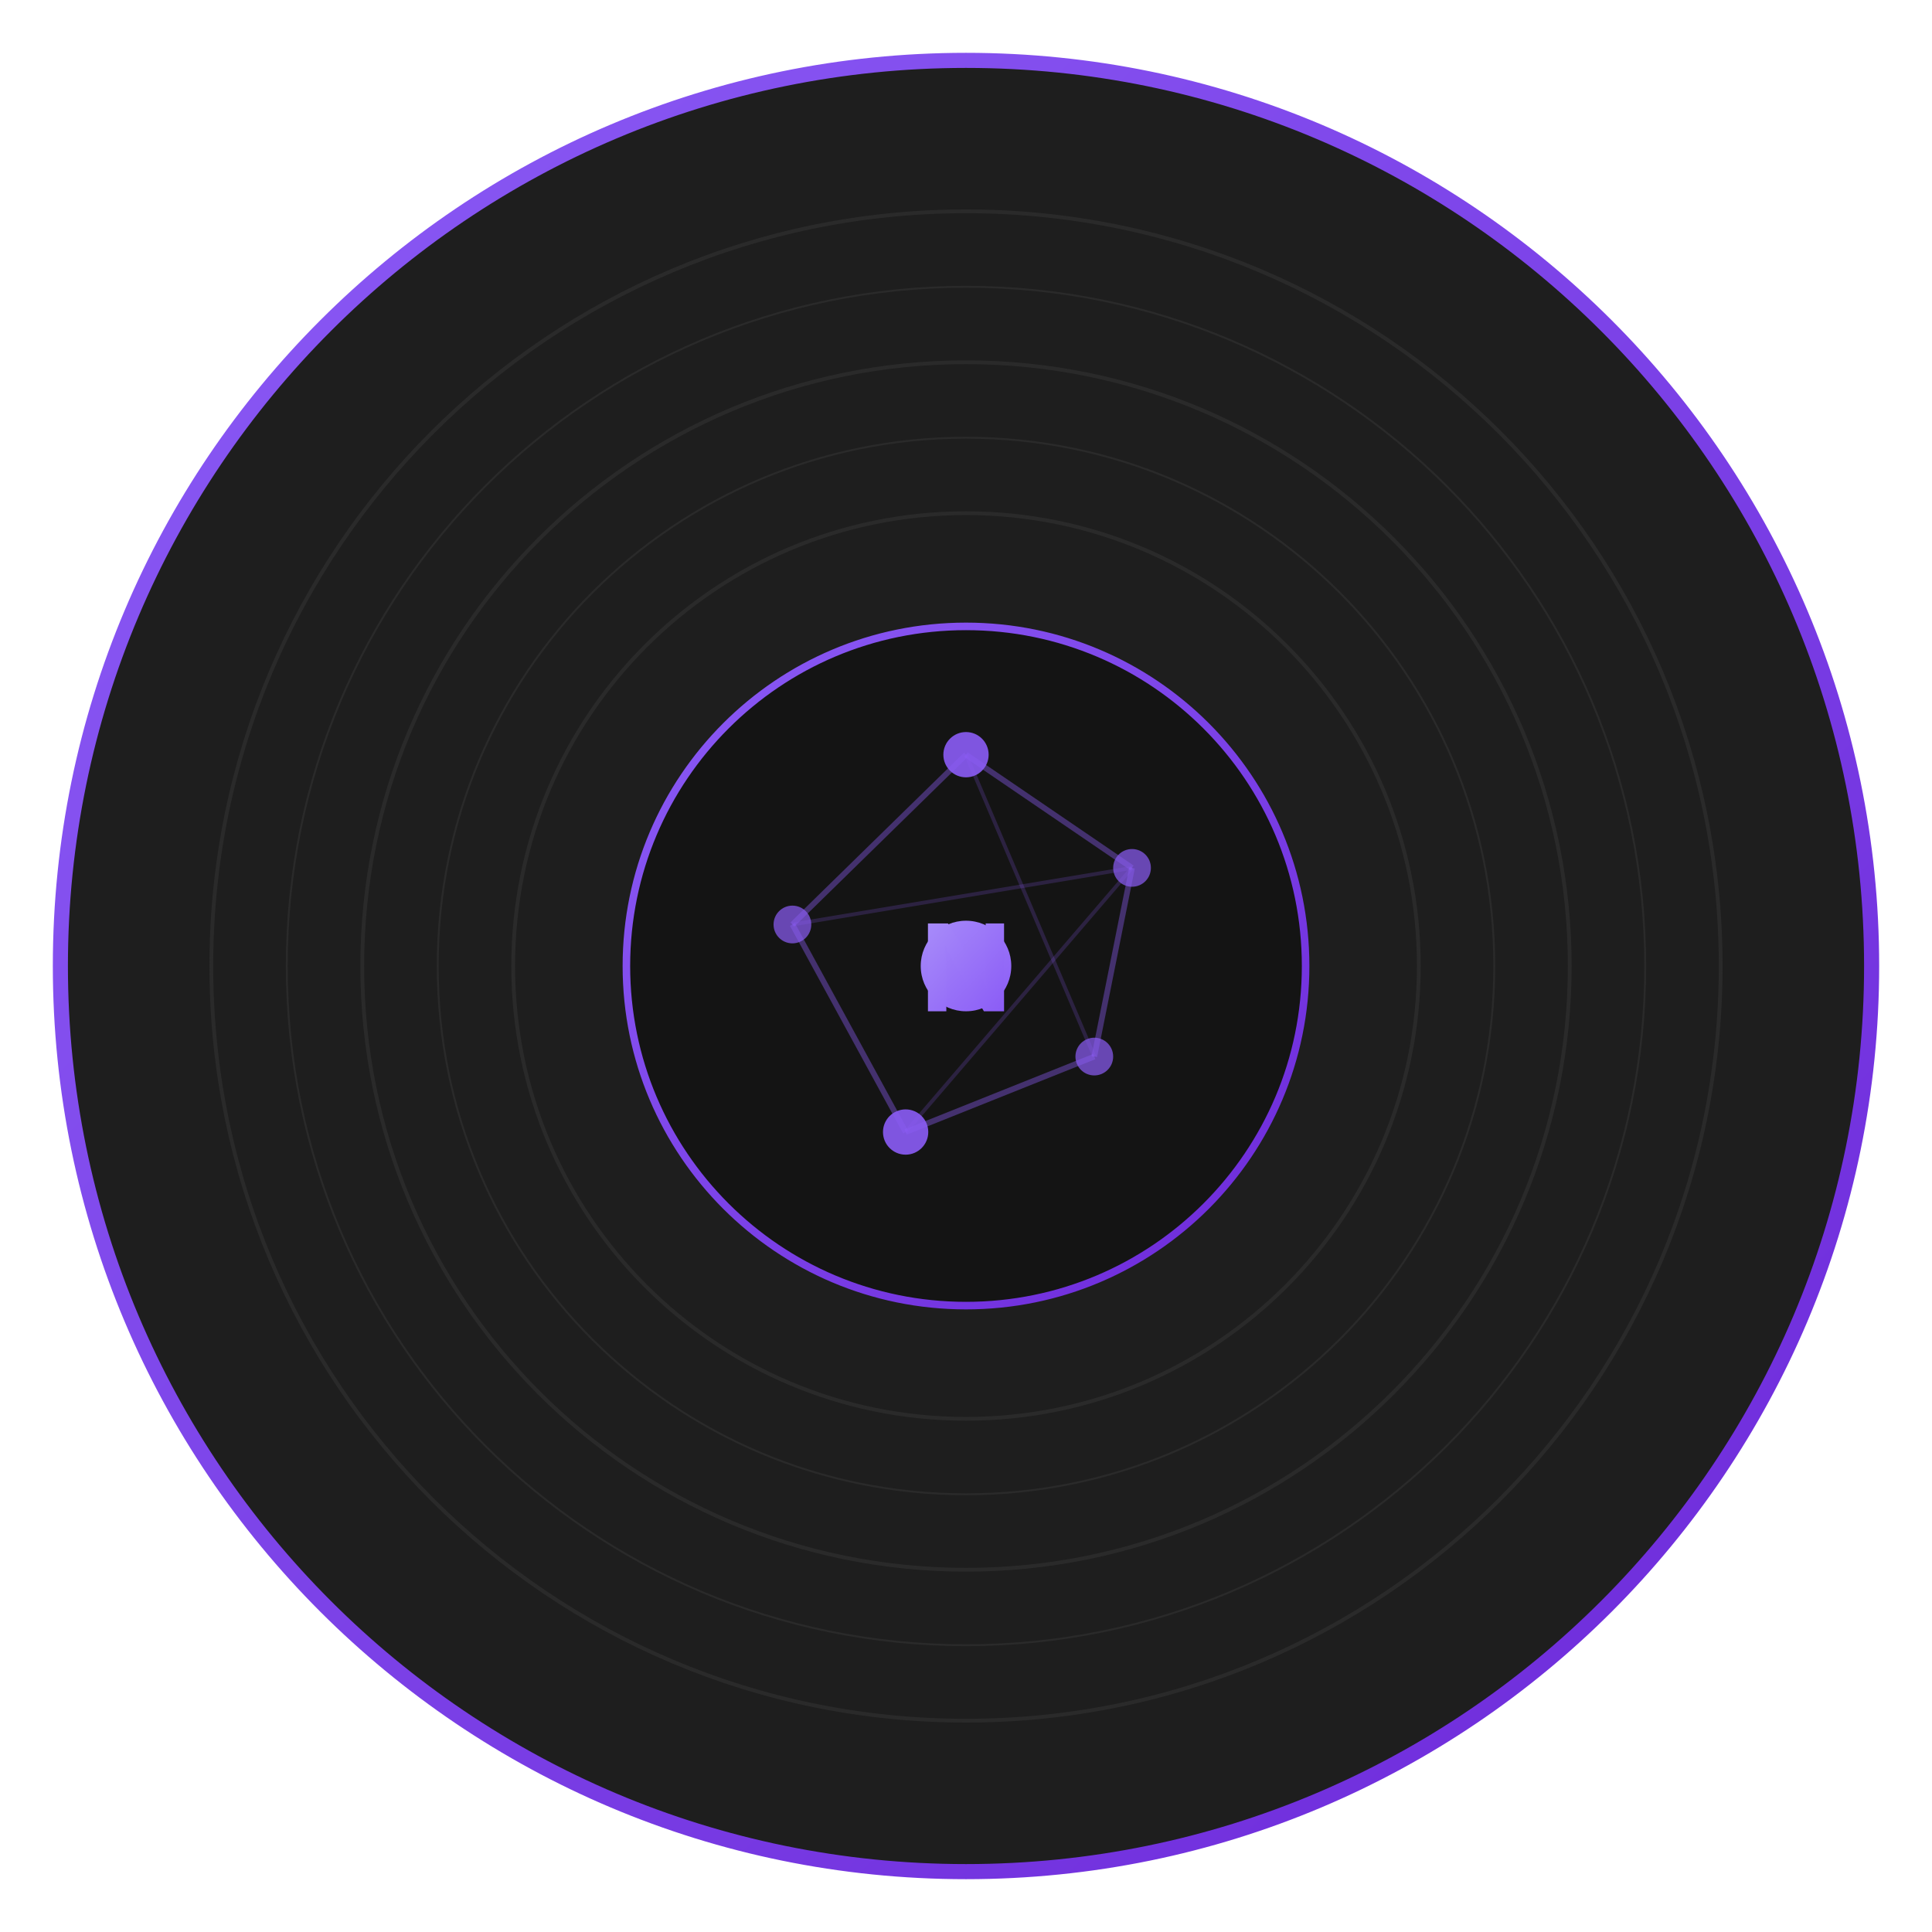
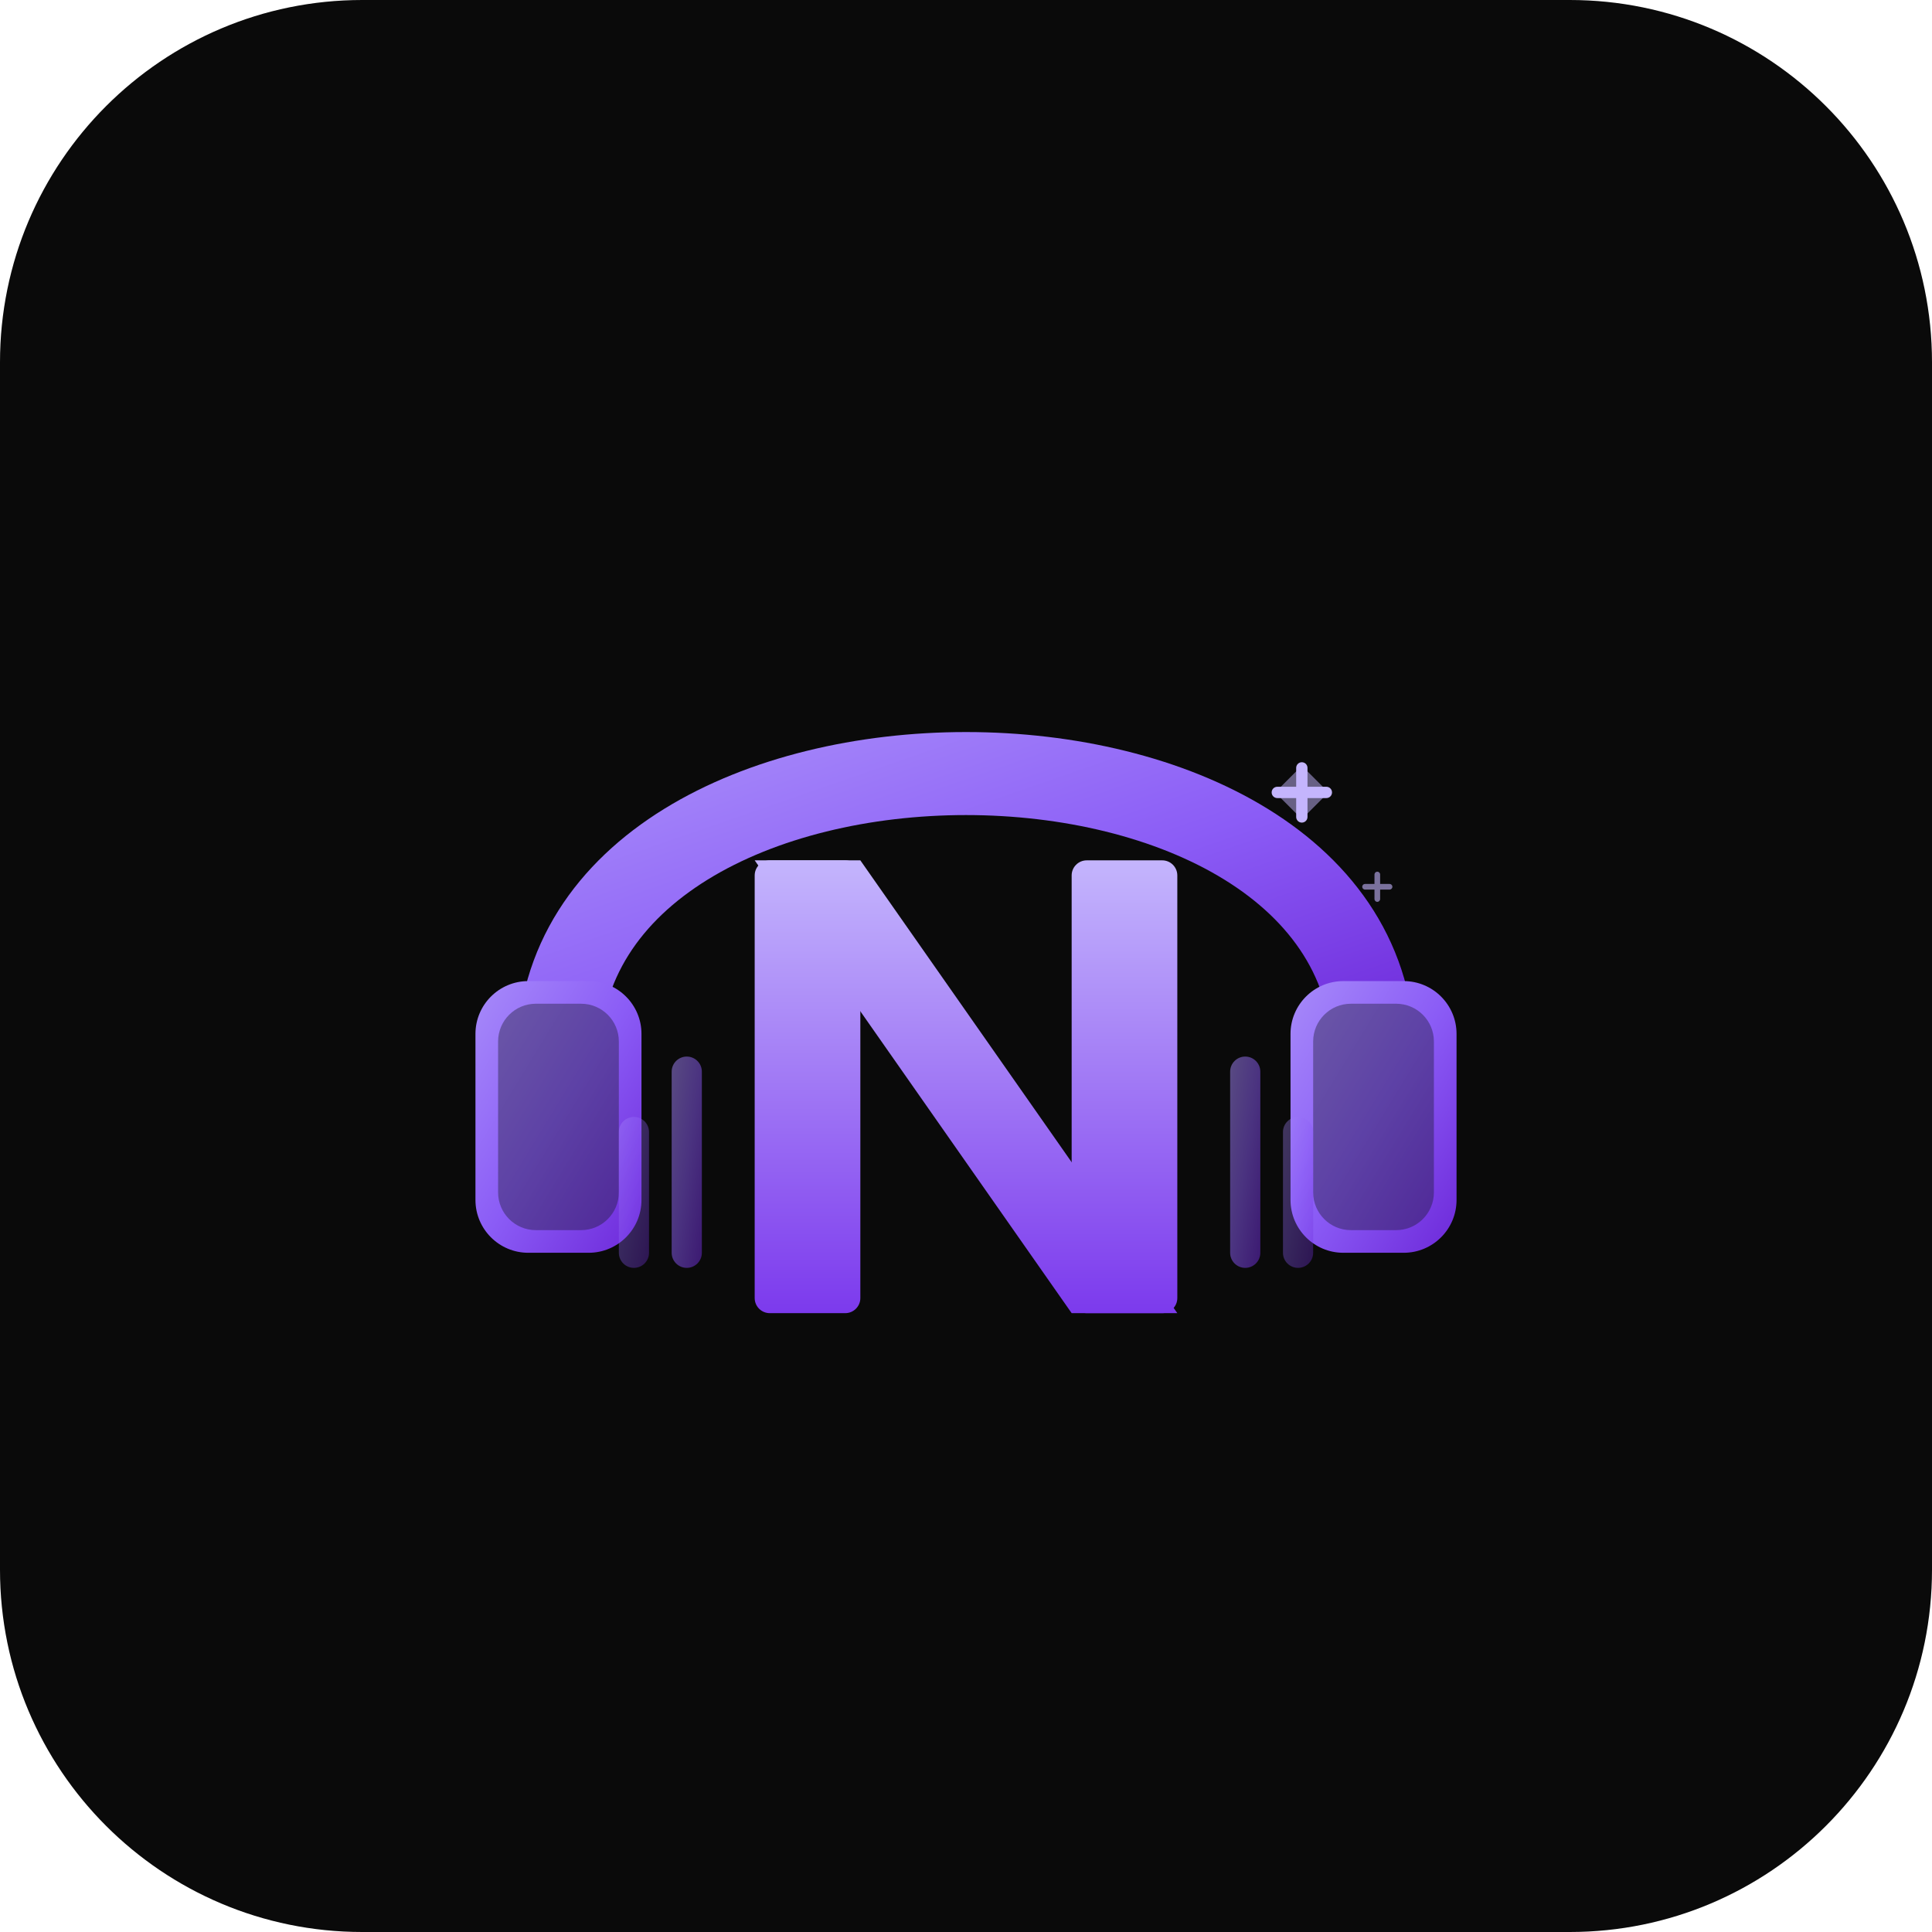
<svg xmlns="http://www.w3.org/2000/svg" viewBox="0 0 512 512">
  <defs>
-     <linearGradient id="glow" x1="0%" y1="0%" x2="100%" y2="100%">
-       <stop offset="0%" style="stop-color:#8B5CF6" />
+     <linearGradient id="purple" x1="0%" y1="0%" x2="100%" y2="100%">
+       <stop offset="0%" style="stop-color:#A78BFA" />
+       <stop offset="50%" style="stop-color:#8B5CF6" />
      <stop offset="100%" style="stop-color:#6D28D9" />
    </linearGradient>
-     <linearGradient id="inner" x1="0%" y1="0%" x2="100%" y2="100%">
-       <stop offset="0%" style="stop-color:#A78BFA" />
-       <stop offset="100%" style="stop-color:#8B5CF6" />
+     <linearGradient id="glow" x1="0%" y1="0%" x2="0%" y2="100%">
+       <stop offset="0%" style="stop-color:#C4B5FD" />
+       <stop offset="100%" style="stop-color:#7C3AED" />
+     </linearGradient>
+     <linearGradient id="shine" x1="0%" y1="0%" x2="100%" y2="100%">
+       <stop offset="0%" style="stop-color:#C4B5FD;stop-opacity:0.6" />
+       <stop offset="100%" style="stop-color:#8B5CF6;stop-opacity:0" />
    </linearGradient>
  </defs>
-   <circle cx="256" cy="256" r="240" fill="#1e1e1e" stroke="url(#glow)" stroke-width="4" />
-   <circle cx="256" cy="256" r="200" fill="none" stroke="#2a2a2a" stroke-width="1" />
-   <circle cx="256" cy="256" r="180" fill="none" stroke="#2a2a2a" stroke-width="0.5" />
-   <circle cx="256" cy="256" r="160" fill="none" stroke="#2a2a2a" stroke-width="1" />
-   <circle cx="256" cy="256" r="140" fill="none" stroke="#2a2a2a" stroke-width="0.5" />
-   <circle cx="256" cy="256" r="120" fill="none" stroke="#2a2a2a" stroke-width="1" />
-   <circle cx="256" cy="256" r="90" fill="#141414" stroke="url(#glow)" stroke-width="2" />
-   <circle cx="256" cy="256" r="12" fill="url(#inner)" />
-   <circle cx="256" cy="200" r="6" fill="#8B5CF6" opacity="0.9" />
-   <circle cx="300" cy="230" r="5" fill="#8B5CF6" opacity="0.7" />
-   <circle cx="290" cy="280" r="5" fill="#8B5CF6" opacity="0.7" />
-   <circle cx="240" cy="300" r="6" fill="#8B5CF6" opacity="0.9" />
-   <circle cx="210" cy="245" r="5" fill="#8B5CF6" opacity="0.7" />
-   <line x1="256" y1="200" x2="300" y2="230" stroke="#8B5CF6" stroke-width="1.5" opacity="0.4" />
-   <line x1="300" y1="230" x2="290" y2="280" stroke="#8B5CF6" stroke-width="1.5" opacity="0.4" />
-   <line x1="290" y1="280" x2="240" y2="300" stroke="#8B5CF6" stroke-width="1.5" opacity="0.4" />
-   <line x1="240" y1="300" x2="210" y2="245" stroke="#8B5CF6" stroke-width="1.5" opacity="0.4" />
-   <line x1="210" y1="245" x2="256" y2="200" stroke="#8B5CF6" stroke-width="1.5" opacity="0.4" />
-   <line x1="256" y1="200" x2="290" y2="280" stroke="#8B5CF6" stroke-width="1" opacity="0.2" />
-   <line x1="300" y1="230" x2="240" y2="300" stroke="#8B5CF6" stroke-width="1" opacity="0.2" />
-   <line x1="210" y1="245" x2="300" y2="230" stroke="#8B5CF6" stroke-width="1" opacity="0.2" />
-   <text x="256" y="268" text-anchor="middle" fill="url(#inner)" font-size="32" font-weight="700" font-family="-apple-system,BlinkMacSystemFont,sans-serif">N</text>
+   <rect width="512" height="512" rx="96" fill="#0a0a0a" />
+   <path d="M148 280 C148 180, 364 180, 364 280" fill="none" stroke="url(#purple)" stroke-width="22" stroke-linecap="round" />
+   <rect x="126" y="260" width="44" height="72" rx="14" fill="url(#purple)" />
+   <rect x="132" y="266" width="32" height="60" rx="10" fill="#1a1a2e" opacity="0.4" />
+   <rect x="342" y="260" width="44" height="72" rx="14" fill="url(#purple)" />
+   <rect x="348" y="266" width="32" height="60" rx="10" fill="#1a1a2e" opacity="0.4" />
+   <rect x="200" y="228" width="28" height="120" rx="4" fill="url(#glow)" />
+   <rect x="284" y="228" width="28" height="120" rx="4" fill="url(#glow)" />
+   <polygon points="200,228 228,228 312,348 284,348" fill="url(#glow)" />
+   <rect x="178" y="280" width="8" height="56" rx="4" fill="url(#purple)" opacity="0.5" />
+   <rect x="164" y="296" width="8" height="40" rx="4" fill="url(#purple)" opacity="0.35" />
+   <rect x="326" y="280" width="8" height="56" rx="4" fill="url(#purple)" opacity="0.5" />
+   <rect x="340" y="296" width="8" height="40" rx="4" fill="url(#purple)" opacity="0.35" />
+   <g transform="translate(345, 210)" fill="#C4B5FD">
+     <rect x="-1.5" y="-8" width="3" height="16" rx="1.5" />
+     <rect x="-8" y="-1.5" width="16" height="3" rx="1.5" />
+     <rect x="-5" y="-5" width="10" height="10" rx="1" transform="rotate(45)" opacity="0.5" />
+   </g>
+   <g transform="translate(365, 235) scale(0.5)" fill="#C4B5FD" opacity="0.6">
+     <rect x="-1.5" y="-8" width="3" height="16" rx="1.5" />
+     <rect x="-8" y="-1.5" width="16" height="3" rx="1.5" />
+   </g>
</svg>
